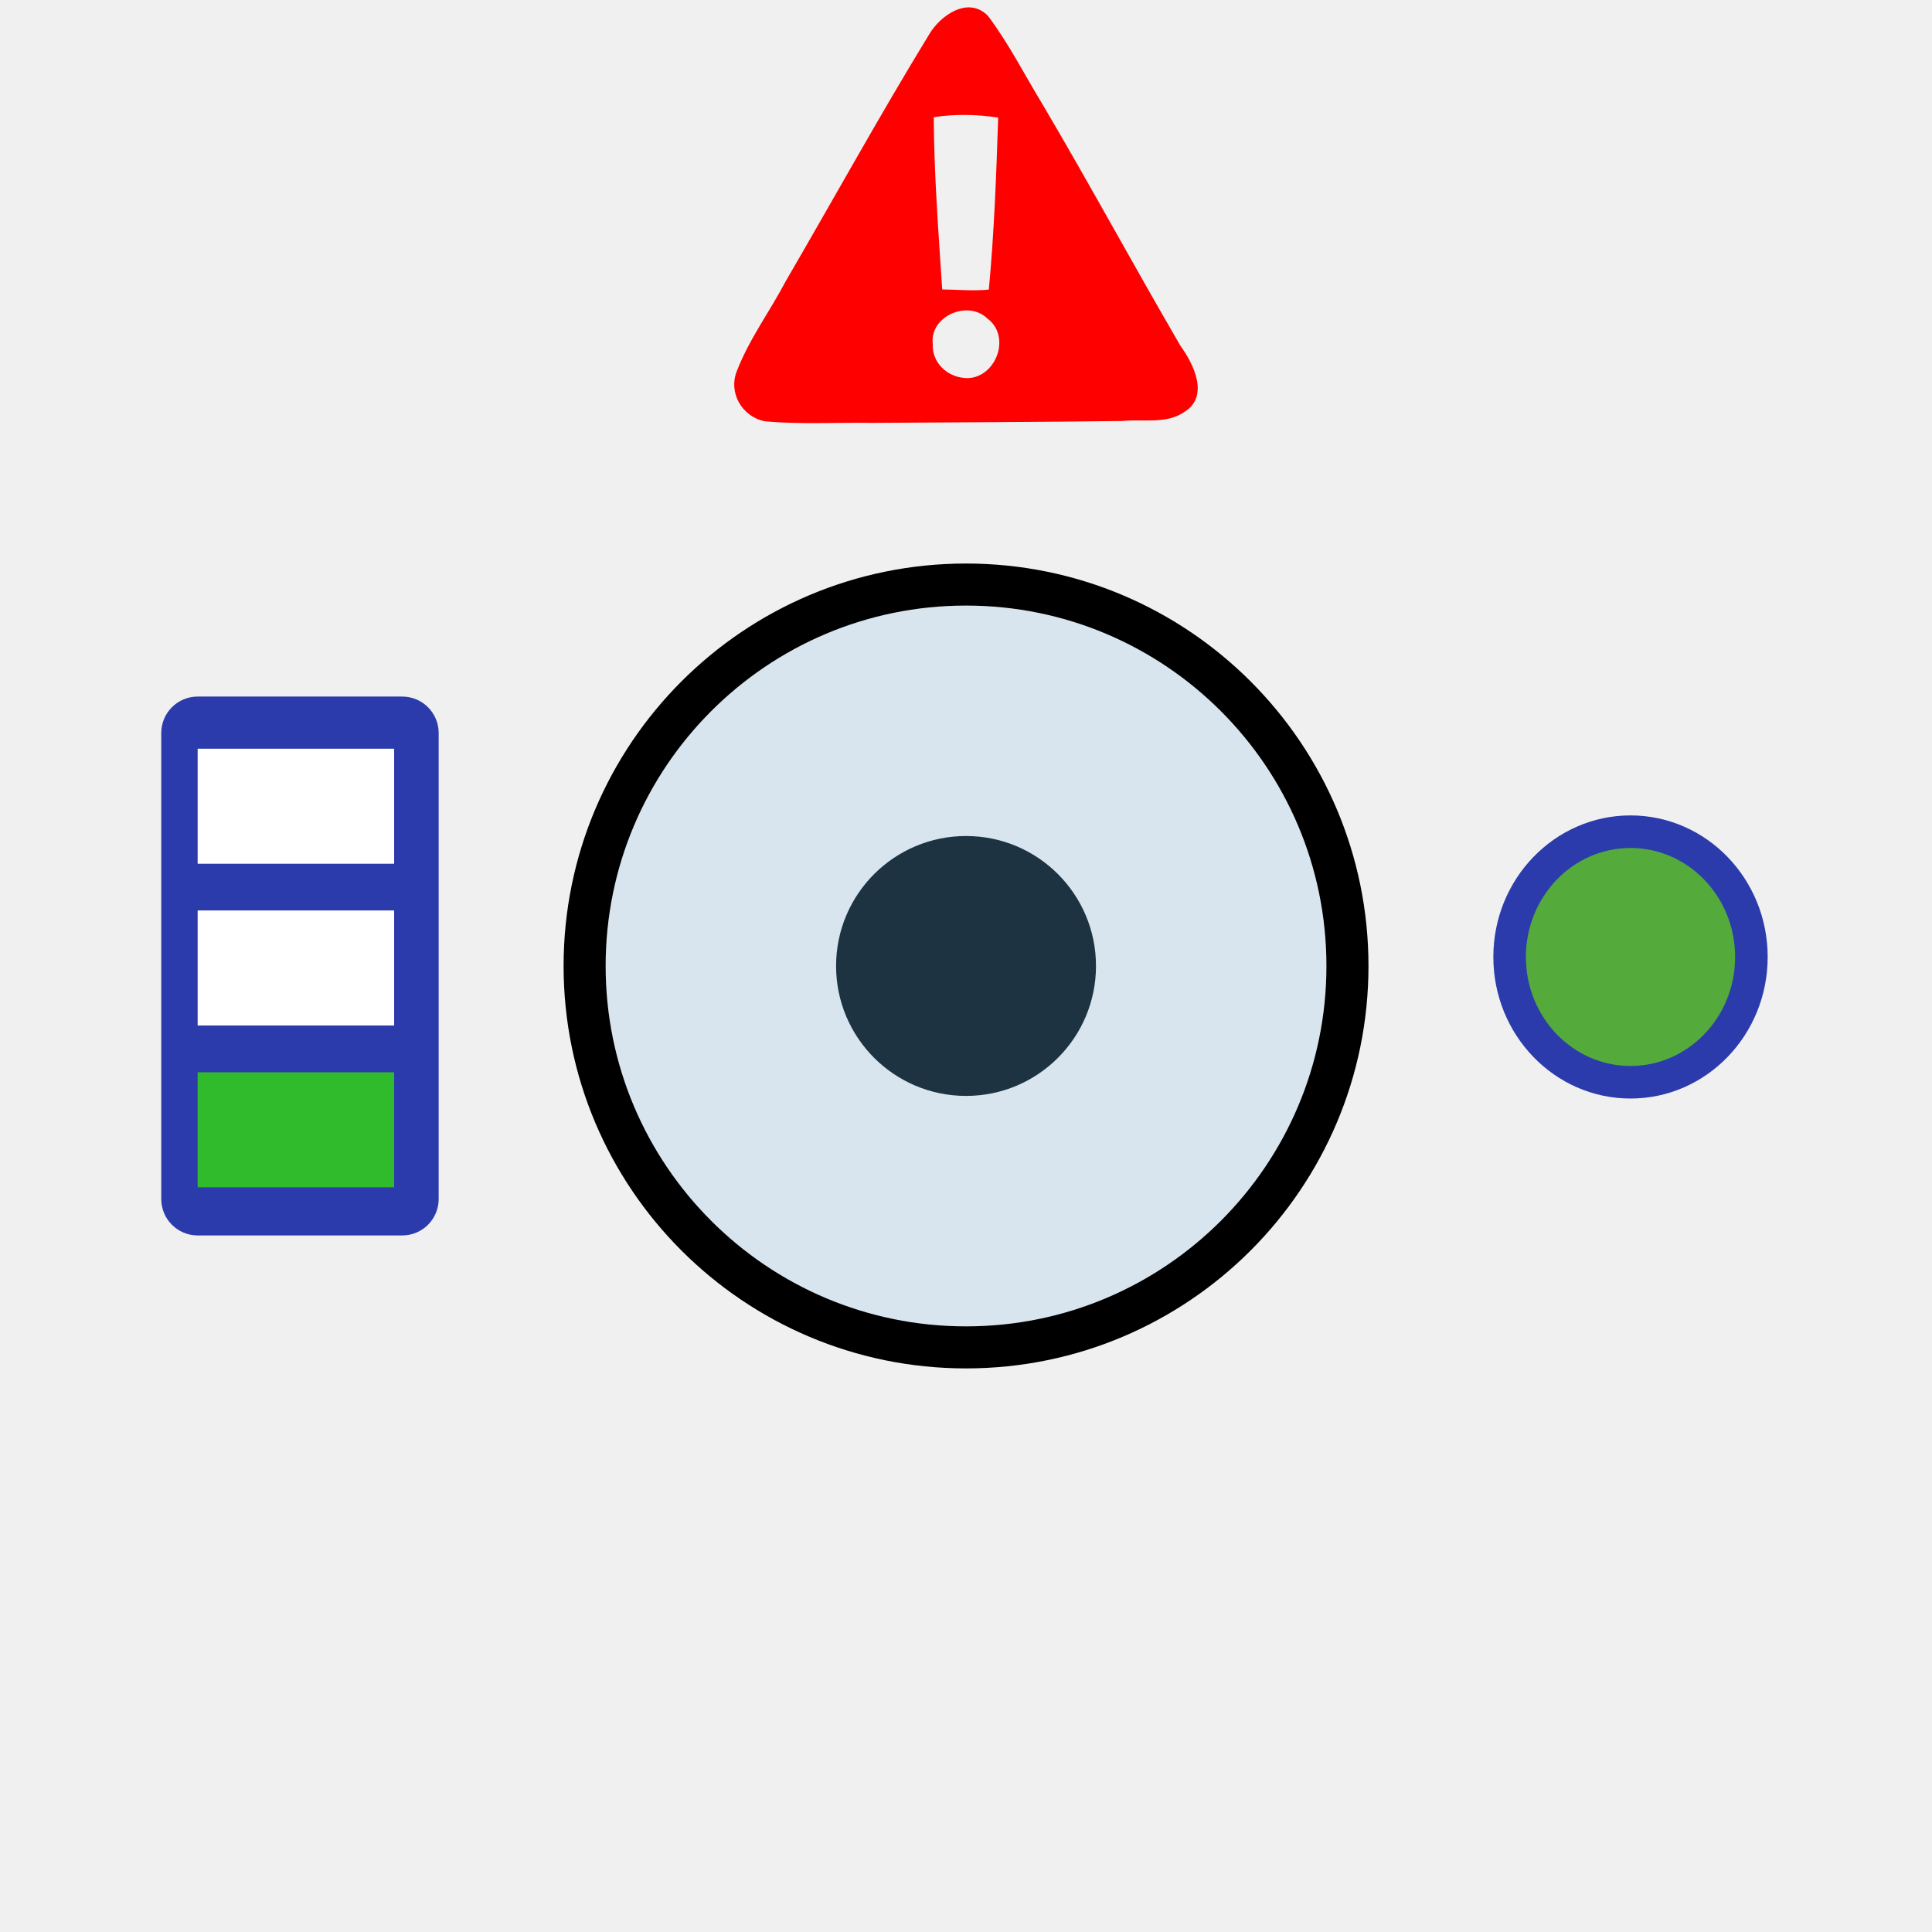
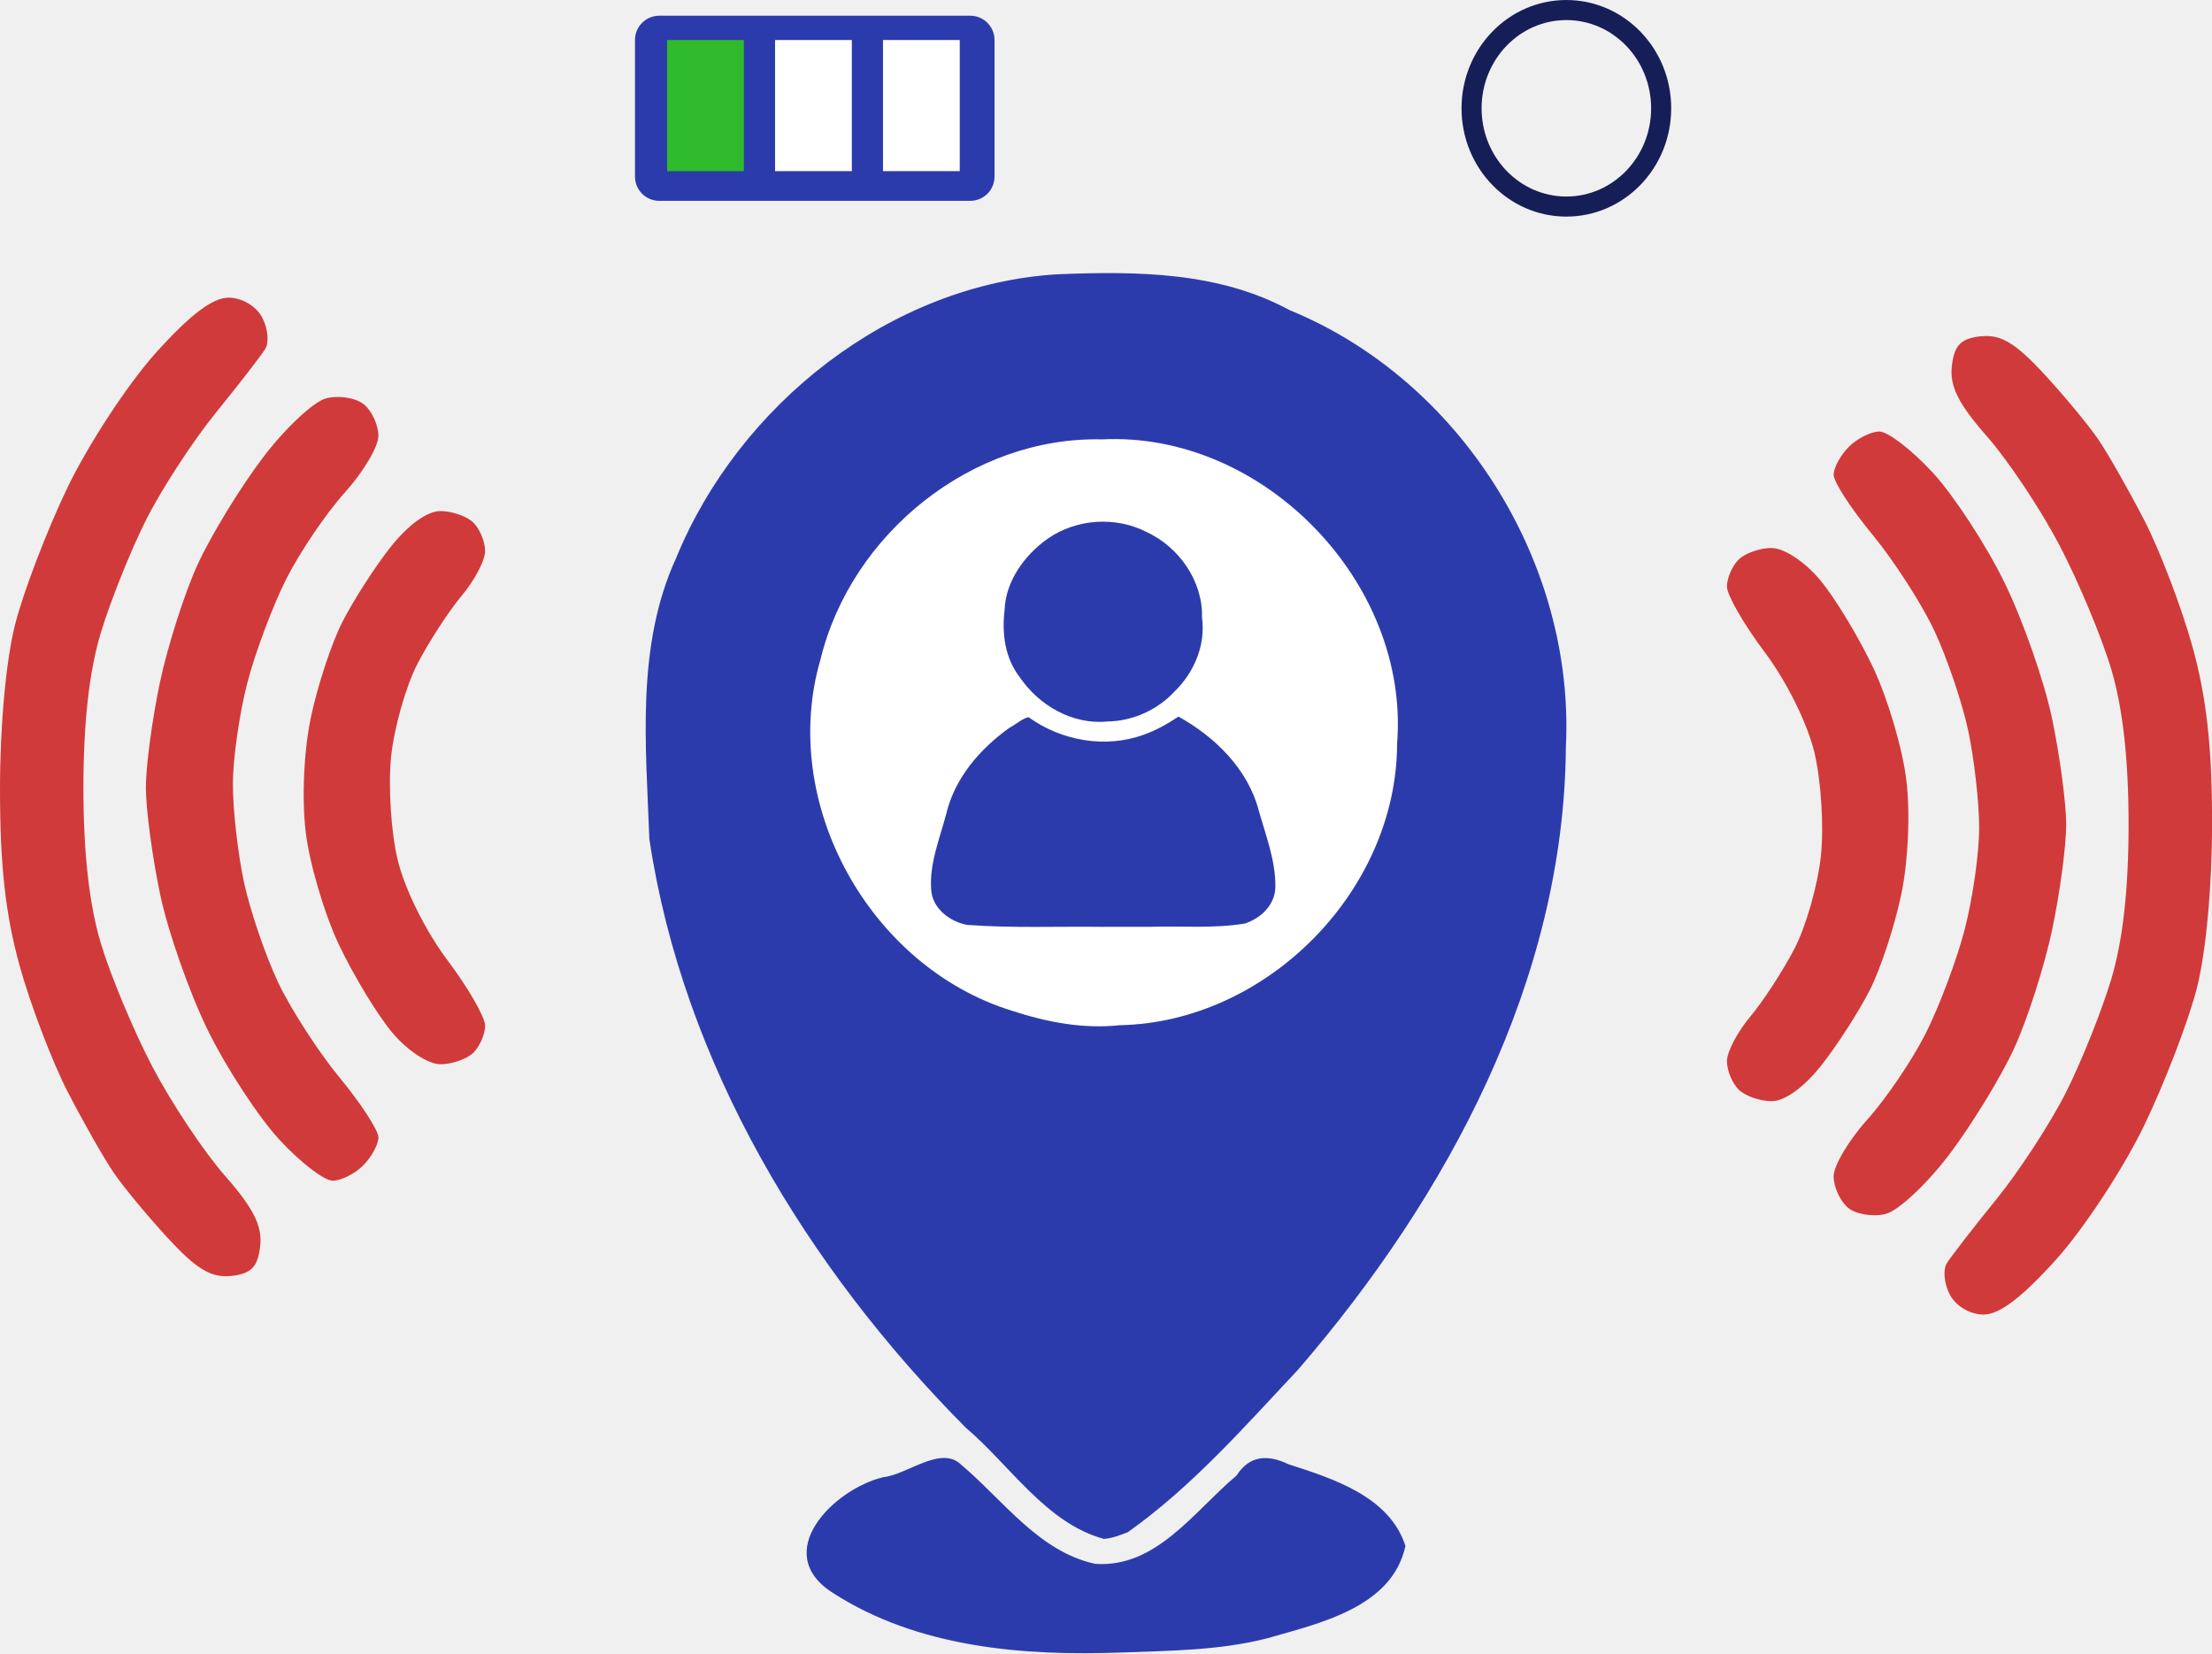
- <svg xmlns="http://www.w3.org/2000/svg" width="27.712mm" height="27.712mm" viewBox="0 0 27.712 27.712" version="1.1" id="svg1" xml:space="preserve">
+ <svg xmlns="http://www.w3.org/2000/svg" width="40.462mm" height="30.236mm" viewBox="0 0 40.462 30.236" version="1.1" id="svg1" xml:space="preserve">
  <defs id="defs1" />
-   <g id="layer1" transform="translate(-131.2715,60.71455)">
-     <circle style="fill:#d8e5ee;fill-opacity:1;stroke:#000000;stroke-width:0.603;stroke-linejoin:round;stroke-dasharray:none;stroke-opacity:1" id="path5" cx="145.128" cy="-46.859" r="5.471" />
-     <circle style="fill:#1d3342;fill-opacity:1;stroke:none;stroke-width:0.205;stroke-linejoin:round;stroke-dasharray:none;stroke-opacity:1" id="path5-6" cx="145.128" cy="-46.859" r="1.864" />
-     <g id="g10-0-6" transform="matrix(0,-1.175235,1.175235,0,35.43514,124.5848)">
-       <rect style="fill:#2c3bac;fill-opacity:1;stroke:#2c3bac;stroke-width:0.321;stroke-linecap:round;stroke-linejoin:round;stroke-dasharray:none;stroke-opacity:1" id="rect4-1-3-1-1-9-6-7-4-7-1" width="6.256" height="3.065" x="142.752" y="83.675" ry="0.284" />
-       <rect style="fill:#2fbb2b;fill-opacity:1;stroke:none;stroke-width:0.321;stroke-linecap:round;stroke-linejoin:round;stroke-dasharray:none;stroke-opacity:1" id="rect5-8-5-9-1-0-3-8-5-2-3" width="1.404" height="2.398" x="143.179" y="83.959" ry="0" />
-       <rect style="fill: rgb(255, 255, 255); fill-opacity: 1; stroke: none; stroke-width: 0.321; stroke-linecap: round; stroke-linejoin: round; stroke-dasharray: none; stroke-opacity: 1;" id="rect5-3-4-4-1-4-7-6-6-4-3-2" width="1.404" height="2.398" x="145.154" y="83.959" ry="0" />
-       <rect style="fill: rgb(255, 255, 255); fill-opacity: 1; stroke: none; stroke-width: 0.321; stroke-linecap: round; stroke-linejoin: round; stroke-dasharray: none; stroke-opacity: 1;" id="rect5-3-1-2-1-4-0-7-2-8-1-6-0" width="1.404" height="2.398" x="147.128" y="83.959" ry="0" />
+   <g id="layer1" transform="translate(15.875,175.6117)">
+     <ellipse style="fill: rgb(209, 58, 58); fill-opacity: 0; stroke: rgb(22, 30, 88); stroke-width: 0.367; stroke-linecap: round; stroke-linejoin: round; stroke-dasharray: none; stroke-opacity: 1;" id="path4-4-3-8-2-5" cx="12.777" cy="-173.631" rx="1.734" ry="1.797" />
+     <g id="g10-83-1" transform="translate(-146.8513,-258.8388)">
+       <rect style="fill:#2c3bac;fill-opacity:1;stroke:#2c3bac;stroke-width:0.321;stroke-linecap:round;stroke-linejoin:round;stroke-dasharray:none;stroke-opacity:1" id="rect4-1-3-1-1-9-6-7-4-5-2" width="6.256" height="3.065" x="142.752" y="83.675" ry="0.284" />
+       <rect style="fill:#2fbb2b;fill-opacity:1;stroke:none;stroke-width:0.321;stroke-linecap:round;stroke-linejoin:round;stroke-dasharray:none;stroke-opacity:1" id="rect5-8-5-9-1-0-3-8-5-3-3" width="1.404" height="2.398" x="143.179" y="83.959" ry="0" />
+       <rect style="fill: rgb(255, 255, 255); fill-opacity: 1; stroke: none; stroke-width: 0.321; stroke-linecap: round; stroke-linejoin: round; stroke-dasharray: none; stroke-opacity: 1;" id="rect5-3-4-4-1-4-7-6-6-4-4-7" width="1.404" height="2.398" x="145.154" y="83.959" ry="0" />
+       <rect style="fill: rgb(255, 255, 255); fill-opacity: 1; stroke: none; stroke-width: 0.321; stroke-linecap: round; stroke-linejoin: round; stroke-dasharray: none; stroke-opacity: 1;" id="rect5-3-1-2-1-4-0-7-2-8-1-5-1" width="1.404" height="2.398" x="147.128" y="83.959" ry="0" />
    </g>
-     <ellipse style="fill:#54aa3a;fill-opacity:1;stroke:#2c3bac;stroke-width:0.467;stroke-linecap:round;stroke-linejoin:round;stroke-dasharray:none;stroke-opacity:1" id="path4-4-3-8-1-3-7-0-7-2-5-8" cx="154.659" cy="-46.988" rx="1.734" ry="1.797" />
-     <path style="fill: rgb(255, 0, 0); fill-opacity: 0; stroke-width: 0.139;" d="m 145.109,-35.997 c -4.635,-0.002 -5.43,-0.01 -5.555,-0.056 -0.08,-0.029 -0.194,-0.099 -0.253,-0.154 -0.059,-0.055 -0.138,-0.167 -0.175,-0.248 -0.063,-0.137 -0.068,-0.273 -0.069,-1.924 -9.5e-4,-1.524 0.007,-1.796 0.056,-1.913 0.031,-0.075 0.102,-0.184 0.156,-0.241 0.055,-0.058 0.149,-0.132 0.21,-0.166 0.101,-0.056 0.562,-0.062 5.573,-0.071 4.835,-0.009 5.482,-0.003 5.633,0.047 0.094,0.031 0.222,0.11 0.285,0.175 0.063,0.065 0.141,0.18 0.172,0.256 0.049,0.117 0.057,0.39 0.056,1.913 -9.5e-4,1.639 -0.006,1.788 -0.068,1.924 -0.037,0.081 -0.127,0.2 -0.201,0.265 -0.073,0.065 -0.196,0.135 -0.273,0.156 -0.094,0.026 -1.879,0.038 -5.548,0.036 z m -1.509,-1.175 h 0.791 v -0.166 -0.166 h -0.626 -0.626 v -1.104 -1.104 h -0.166 -0.166 v 1.269 1.269 z m 1.398,0 h 0.166 v -1.269 -1.269 h -0.166 -0.166 v 1.269 1.269 z m 1.661,-0.007 0.171,-0.011 0.491,-1.251 c 0.27,-0.688 0.491,-1.256 0.492,-1.262 2.5e-4,-0.006 -0.078,-0.006 -0.174,0 l -0.174,0.011 -0.212,0.57 c -0.117,0.314 -0.298,0.806 -0.403,1.095 l -0.191,0.525 -0.391,-1.095 -0.391,-1.095 -0.195,-0.011 c -0.107,-0.006 -0.187,0.002 -0.176,0.019 0.01,0.017 0.225,0.56 0.476,1.207 0.251,0.647 0.468,1.206 0.481,1.243 0.019,0.053 0.057,0.064 0.195,0.055 z m 2.421,-0.001 0.922,-0.01 v -0.147 -0.147 l -0.773,-0.01 -0.773,-0.01 0.007,-0.413 0.007,-0.413 0.693,-0.018 0.693,-0.018 v -0.138 -0.138 l -0.688,3e-5 -0.687,2e-5 -0.012,-0.371 c -0.006,-0.204 -0.005,-0.378 0.004,-0.386 0.008,-0.008 0.344,-0.015 0.745,-0.015 h 0.73 v -0.147 -0.147 h -0.92 -0.92 v 1.245 c 0,0.685 0.011,1.256 0.025,1.27 0.014,0.014 0.44,0.021 0.948,0.015 z m -8.019,-0.325 c 0.137,4.8e-4 0.277,-0.025 0.369,-0.067 0.081,-0.037 0.199,-0.118 0.261,-0.181 0.062,-0.062 0.145,-0.177 0.183,-0.254 0.047,-0.095 0.07,-0.219 0.07,-0.38 0,-0.161 -0.023,-0.285 -0.07,-0.38 -0.038,-0.077 -0.121,-0.192 -0.183,-0.254 -0.062,-0.062 -0.18,-0.144 -0.261,-0.181 -0.086,-0.039 -0.235,-0.068 -0.355,-0.068 -0.114,-4.8e-4 -0.266,0.024 -0.339,0.054 -0.072,0.03 -0.191,0.107 -0.264,0.171 -0.073,0.064 -0.167,0.184 -0.21,0.267 -0.056,0.108 -0.078,0.218 -0.078,0.39 0,0.172 0.022,0.282 0.078,0.39 0.043,0.083 0.14,0.205 0.215,0.271 0.075,0.066 0.188,0.143 0.251,0.17 0.062,0.027 0.213,0.05 0.334,0.05 z" id="path9-1" />
-     <path style="fill:#ff0000;fill-opacity:1;stroke-width:0.126" d="m 143.78,-54.649 c -0.512,-0.008 -1.029,0.024 -1.539,-0.023 -0.33,-0.067 -0.527,-0.414 -0.398,-0.726 0.177,-0.456 0.474,-0.855 0.701,-1.287 0.684,-1.175 1.341,-2.367 2.05,-3.528 0.16,-0.28 0.567,-0.565 0.849,-0.273 0.3,0.398 0.527,0.85 0.787,1.276 0.675,1.144 1.308,2.313 1.976,3.46 0.19,0.26 0.415,0.726 0.052,0.945 -0.258,0.179 -0.595,0.098 -0.889,0.129 -1.196,0.016 -2.393,0.018 -3.59,0.027 z m 1.327,-0.643 c 0.437,0.034 0.685,-0.59 0.327,-0.854 -0.281,-0.272 -0.834,-0.033 -0.783,0.369 -0.013,0.261 0.204,0.467 0.457,0.484 z m 0.348,-1.269 c 0.077,-0.82 0.107,-1.644 0.134,-2.467 -0.302,-0.046 -0.621,-0.053 -0.924,-0.006 0.004,0.824 0.068,1.648 0.121,2.471 0.223,0.002 0.447,0.025 0.669,0.002 z" id="path10-4-1-3" />
-     <circle style="fill:none;fill-opacity:1;stroke:#505050;stroke-width:0.215;stroke-linejoin:round;stroke-dasharray:none;stroke-opacity:0" id="path5-60" cx="145.128" cy="-46.859" r="13.749" />
+     <path style="fill:#d13a3a;fill-opacity:1;stroke-width:0.671" d="m -11.643,-152.278 c -0.362,0.042 -0.629,-0.115 -1.15,-0.678 -0.373,-0.403 -0.824,-0.947 -1.002,-1.208 -0.178,-0.261 -0.557,-0.928 -0.843,-1.482 -0.285,-0.554 -0.68,-1.59 -0.878,-2.304 -0.259,-0.936 -0.359,-1.834 -0.359,-3.227 0,-1.169 0.11,-2.36 0.278,-3.021 0.153,-0.6 0.586,-1.729 0.963,-2.51 0.377,-0.781 1.097,-1.879 1.6,-2.44 0.629,-0.701 1.047,-1.02 1.338,-1.02 0.243,0 0.505,0.153 0.615,0.359 0.106,0.197 0.132,0.457 0.059,0.577 -0.073,0.12 -0.477,0.642 -0.898,1.16 -0.421,0.518 -0.997,1.401 -1.28,1.962 -0.283,0.561 -0.657,1.495 -0.832,2.075 -0.212,0.708 -0.317,1.64 -0.317,2.83 0,1.19 0.105,2.126 0.317,2.84 0.175,0.586 0.6,1.604 0.945,2.263 0.345,0.659 0.942,1.556 1.327,1.993 0.522,0.593 0.686,0.92 0.644,1.287 -0.044,0.382 -0.161,0.504 -0.528,0.546 z m 1.851,-1.741 c -0.154,0 -0.593,-0.338 -0.974,-0.751 -0.381,-0.413 -0.969,-1.311 -1.306,-1.997 -0.337,-0.685 -0.73,-1.805 -0.874,-2.488 -0.143,-0.683 -0.261,-1.562 -0.261,-1.952 0,-0.39 0.116,-1.256 0.257,-1.923 0.141,-0.667 0.452,-1.639 0.691,-2.16 0.239,-0.521 0.771,-1.394 1.183,-1.94 0.412,-0.546 0.939,-1.04 1.172,-1.098 0.233,-0.058 0.542,-0.007 0.687,0.113 0.145,0.12 0.264,0.379 0.264,0.575 0,0.196 -0.277,0.662 -0.615,1.037 -0.338,0.374 -0.818,1.082 -1.066,1.571 -0.248,0.49 -0.571,1.348 -0.716,1.907 -0.146,0.559 -0.265,1.395 -0.265,1.858 0,0.463 0.091,1.265 0.201,1.782 0.111,0.517 0.392,1.343 0.624,1.835 0.233,0.492 0.741,1.279 1.13,1.75 0.389,0.47 0.707,0.961 0.707,1.09 0,0.129 -0.126,0.36 -0.279,0.513 -0.153,0.153 -0.405,0.279 -0.56,0.279 z m 1.972,-2.13 c -0.225,0 -0.601,-0.247 -0.879,-0.577 -0.268,-0.317 -0.707,-1.041 -0.976,-1.608 -0.269,-0.567 -0.543,-1.499 -0.609,-2.07 -0.072,-0.617 -0.034,-1.459 0.093,-2.075 0.118,-0.57 0.375,-1.355 0.572,-1.745 0.197,-0.39 0.594,-1.009 0.882,-1.375 0.324,-0.411 0.674,-0.666 0.917,-0.666 0.216,0 0.489,0.096 0.606,0.213 0.117,0.117 0.213,0.351 0.213,0.519 0,0.168 -0.191,0.533 -0.425,0.812 -0.234,0.278 -0.599,0.838 -0.81,1.244 -0.212,0.406 -0.43,1.173 -0.485,1.706 -0.055,0.536 -0.002,1.376 0.12,1.884 0.127,0.531 0.51,1.303 0.91,1.835 0.38,0.505 0.69,1.044 0.69,1.198 0,0.154 -0.096,0.376 -0.213,0.493 -0.117,0.117 -0.39,0.213 -0.605,0.213 z" id="path6-5-7-3" />
+     <path style="fill:#d13a3a;fill-opacity:1;stroke-width:0.671" d="m 20.356,-169.46 c 0.362,-0.042 0.629,0.116 1.15,0.678 0.373,0.403 0.824,0.947 1.002,1.208 0.178,0.261 0.557,0.928 0.843,1.482 0.285,0.554 0.68,1.59 0.878,2.304 0.259,0.936 0.359,1.834 0.359,3.227 0,1.169 -0.11,2.36 -0.278,3.021 -0.153,0.6 -0.586,1.729 -0.963,2.51 -0.377,0.781 -1.097,1.879 -1.6,2.44 -0.629,0.701 -1.047,1.02 -1.338,1.02 -0.243,0 -0.505,-0.153 -0.615,-0.359 -0.106,-0.197 -0.132,-0.457 -0.059,-0.577 0.073,-0.12 0.477,-0.642 0.898,-1.16 0.421,-0.518 0.997,-1.401 1.28,-1.962 0.283,-0.561 0.657,-1.495 0.831,-2.075 0.212,-0.708 0.317,-1.64 0.317,-2.83 0,-1.19 -0.105,-2.126 -0.317,-2.84 -0.175,-0.586 -0.6,-1.604 -0.945,-2.263 -0.345,-0.659 -0.942,-1.556 -1.327,-1.993 -0.522,-0.593 -0.686,-0.92 -0.644,-1.287 0.044,-0.382 0.161,-0.504 0.528,-0.546 z m -1.851,1.741 c 0.154,0 0.593,0.338 0.974,0.751 0.381,0.413 0.969,1.311 1.306,1.997 0.337,0.685 0.73,1.805 0.874,2.488 0.143,0.683 0.261,1.562 0.261,1.952 0,0.39 -0.116,1.256 -0.257,1.923 -0.141,0.667 -0.452,1.639 -0.691,2.16 -0.239,0.521 -0.771,1.394 -1.183,1.94 -0.412,0.546 -0.939,1.04 -1.172,1.098 -0.233,0.058 -0.542,0.007 -0.687,-0.113 -0.145,-0.12 -0.264,-0.379 -0.264,-0.575 0,-0.196 0.277,-0.662 0.615,-1.037 0.338,-0.374 0.818,-1.082 1.066,-1.571 0.248,-0.49 0.571,-1.348 0.716,-1.907 0.146,-0.559 0.265,-1.395 0.265,-1.858 0,-0.463 -0.091,-1.265 -0.201,-1.782 -0.111,-0.517 -0.392,-1.343 -0.624,-1.835 -0.233,-0.492 -0.741,-1.279 -1.13,-1.75 -0.389,-0.47 -0.707,-0.961 -0.707,-1.09 0,-0.129 0.126,-0.36 0.279,-0.513 0.153,-0.153 0.405,-0.279 0.56,-0.279 z m -1.972,2.13 c 0.225,0 0.601,0.247 0.879,0.577 0.268,0.317 0.707,1.041 0.976,1.608 0.269,0.567 0.543,1.499 0.609,2.07 0.072,0.617 0.034,1.459 -0.093,2.075 -0.118,0.57 -0.375,1.355 -0.572,1.745 -0.197,0.39 -0.594,1.009 -0.882,1.375 -0.324,0.411 -0.674,0.666 -0.917,0.666 -0.216,0 -0.489,-0.096 -0.606,-0.213 -0.117,-0.117 -0.213,-0.351 -0.213,-0.519 0,-0.168 0.191,-0.533 0.425,-0.812 0.234,-0.278 0.599,-0.838 0.81,-1.244 0.212,-0.406 0.43,-1.173 0.485,-1.706 0.055,-0.536 0.002,-1.376 -0.12,-1.884 -0.127,-0.531 -0.51,-1.303 -0.91,-1.835 -0.38,-0.505 -0.69,-1.044 -0.69,-1.198 0,-0.154 0.096,-0.376 0.213,-0.493 0.117,-0.117 0.39,-0.213 0.605,-0.213 z" id="path6-5-7-4-7" />
+     <circle style="fill:#ffffff;fill-opacity:1;stroke:none;stroke-width:0.367;stroke-linecap:round;stroke-linejoin:bevel;stroke-dasharray:none;stroke-opacity:1" id="path1" cx="4.356" cy="-162.365" r="5.802" />
+     <g id="g1" style="fill:#2c3bac;fill-opacity:1">
+       <path style="fill:#2c3bac;fill-opacity:1;stroke:none;stroke-width:0.367;stroke-dasharray:none;stroke-opacity:1" d="m 4.303,-158.661 c -0.83,-0.011 -1.662,0.026 -2.49,-0.036 -0.317,-0.061 -0.633,-0.3 -0.655,-0.644 -0.035,-0.476 0.157,-0.934 0.276,-1.387 0.155,-0.655 0.617,-1.188 1.154,-1.572 0.115,-0.059 0.236,-0.173 0.352,-0.195 0.6,0.432 1.406,0.576 2.106,0.32 0.227,-0.079 0.436,-0.199 0.636,-0.331 0.671,0.372 1.27,0.96 1.469,1.72 0.128,0.455 0.309,0.914 0.303,1.393 -0.003,0.328 -0.261,0.572 -0.555,0.671 -0.57,0.095 -1.154,0.043 -1.73,0.06 -0.289,3.5e-4 -0.578,1.9e-4 -0.867,1.9e-4 z m 0.075,-3.755 c -0.636,0.06 -1.248,-0.293 -1.599,-0.81 -0.271,-0.347 -0.33,-0.8 -0.278,-1.227 0.018,-0.531 0.367,-1.009 0.789,-1.307 0.524,-0.365 1.239,-0.413 1.808,-0.122 0.593,0.273 1.033,0.9 1.014,1.563 0.07,0.503 -0.143,1.003 -0.5,1.352 -0.315,0.34 -0.769,0.545 -1.233,0.55 z" id="path2-0-9-9" />
+       <path d="m 4.653,-145.39 c -1.805,0.068 -3.738,-0.087 -5.292,-1.089 -1.151,-0.73 0.007,-1.898 0.92,-2.117 0.442,-0.045 1.058,-0.593 1.43,-0.225 0.772,0.653 1.419,1.588 2.448,1.81 1.118,0.078 1.808,-0.964 2.584,-1.614 0.24,-0.374 0.57,-0.388 0.948,-0.209 0.818,0.265 1.851,0.589 2.142,1.495 -0.242,1.129 -1.582,1.417 -2.537,1.692 -0.861,0.219 -1.76,0.224 -2.643,0.257 z m -0.341,-2.079 c -1.052,-0.287 -1.71,-1.345 -2.521,-2.032 -2.9,-2.921 -5.171,-6.651 -5.788,-10.767 -0.062,-1.718 -0.248,-3.527 0.49,-5.139 1.151,-2.805 3.921,-5.008 6.985,-5.189 1.439,-0.057 2.939,-0.048 4.24,0.658 3.125,1.28 5.219,4.621 5.05,7.989 -0.032,4.266 -2.164,8.214 -4.891,11.378 -0.983,1.047 -1.945,2.147 -3.122,2.981 -0.142,0.056 -0.287,0.112 -0.442,0.123 z m 0.295,-9.393 c 2.691,-0.053 5.069,-2.457 5.074,-5.151 0.234,-2.941 -2.448,-5.71 -5.395,-5.563 -2.381,-0.058 -4.591,1.724 -5.152,4.022 -0.769,2.627 0.9,5.631 3.51,6.43 0.632,0.207 1.297,0.334 1.963,0.262 z" style="fill:#2c3bac;fill-opacity:1;stroke:none;stroke-width:0.367;stroke-dasharray:none;stroke-opacity:1" id="path1-5-6-1-3-5-7-8-4-3" />
+     </g>
  </g>
</svg>
